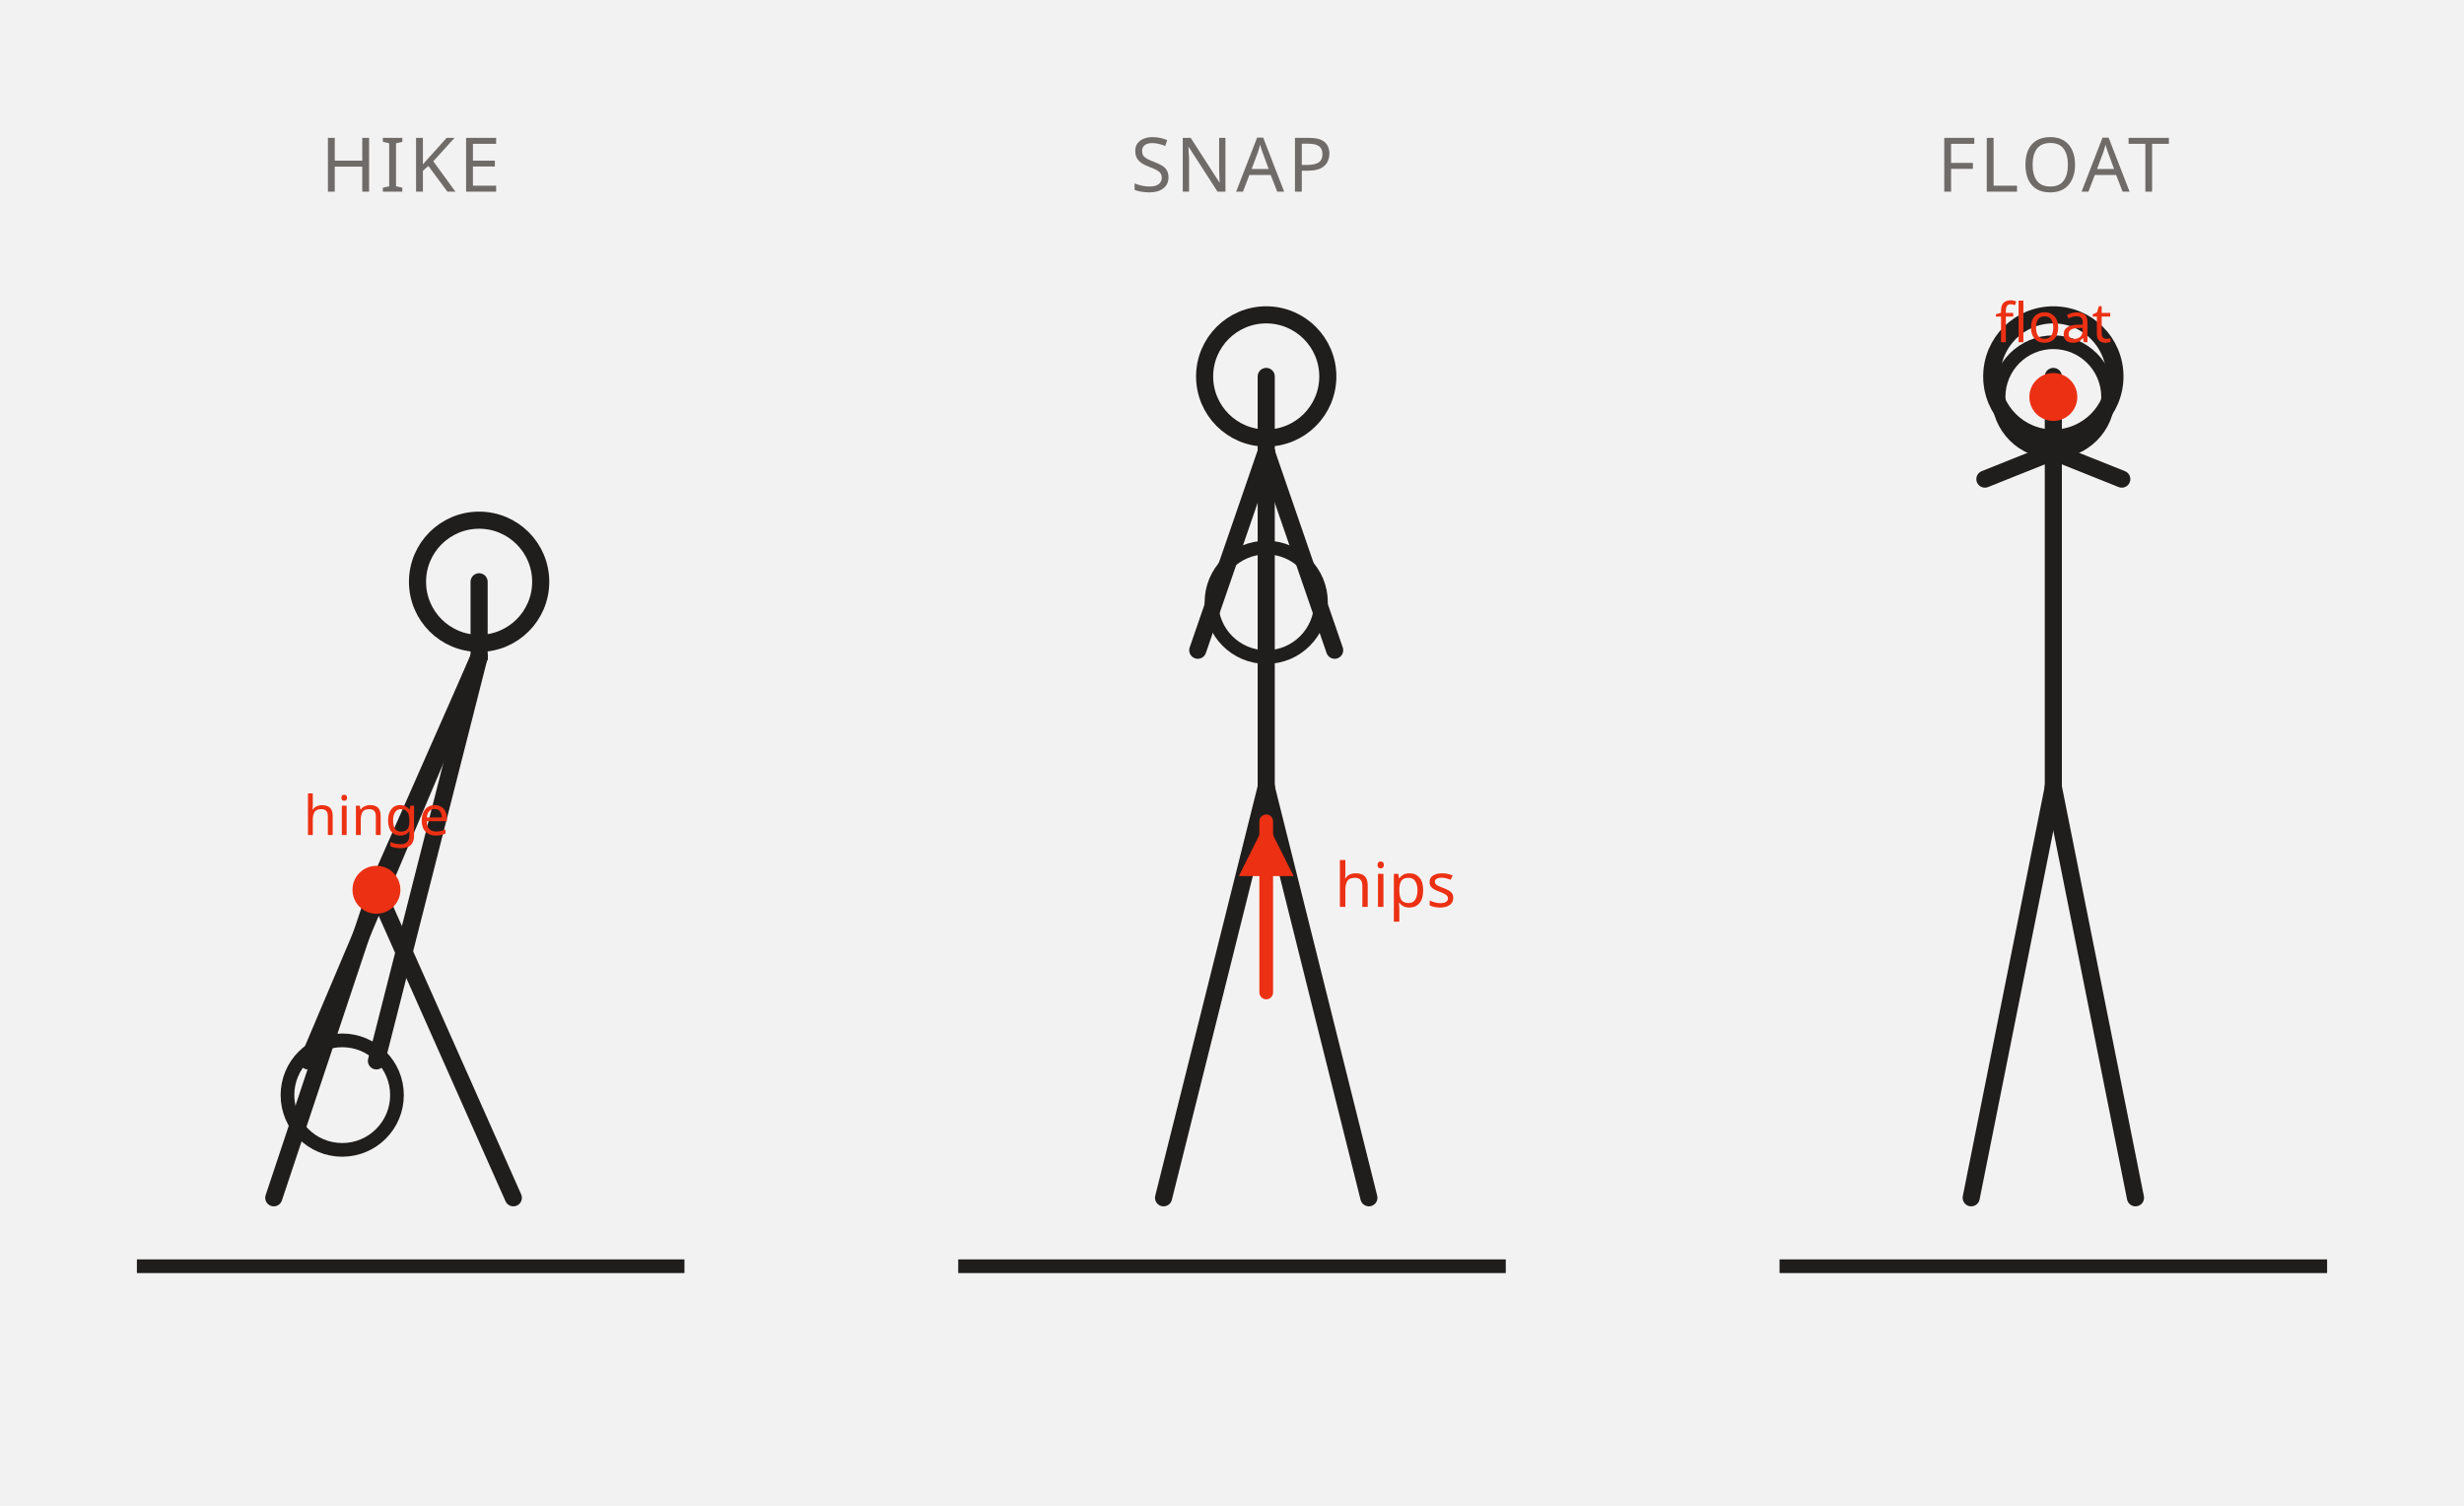
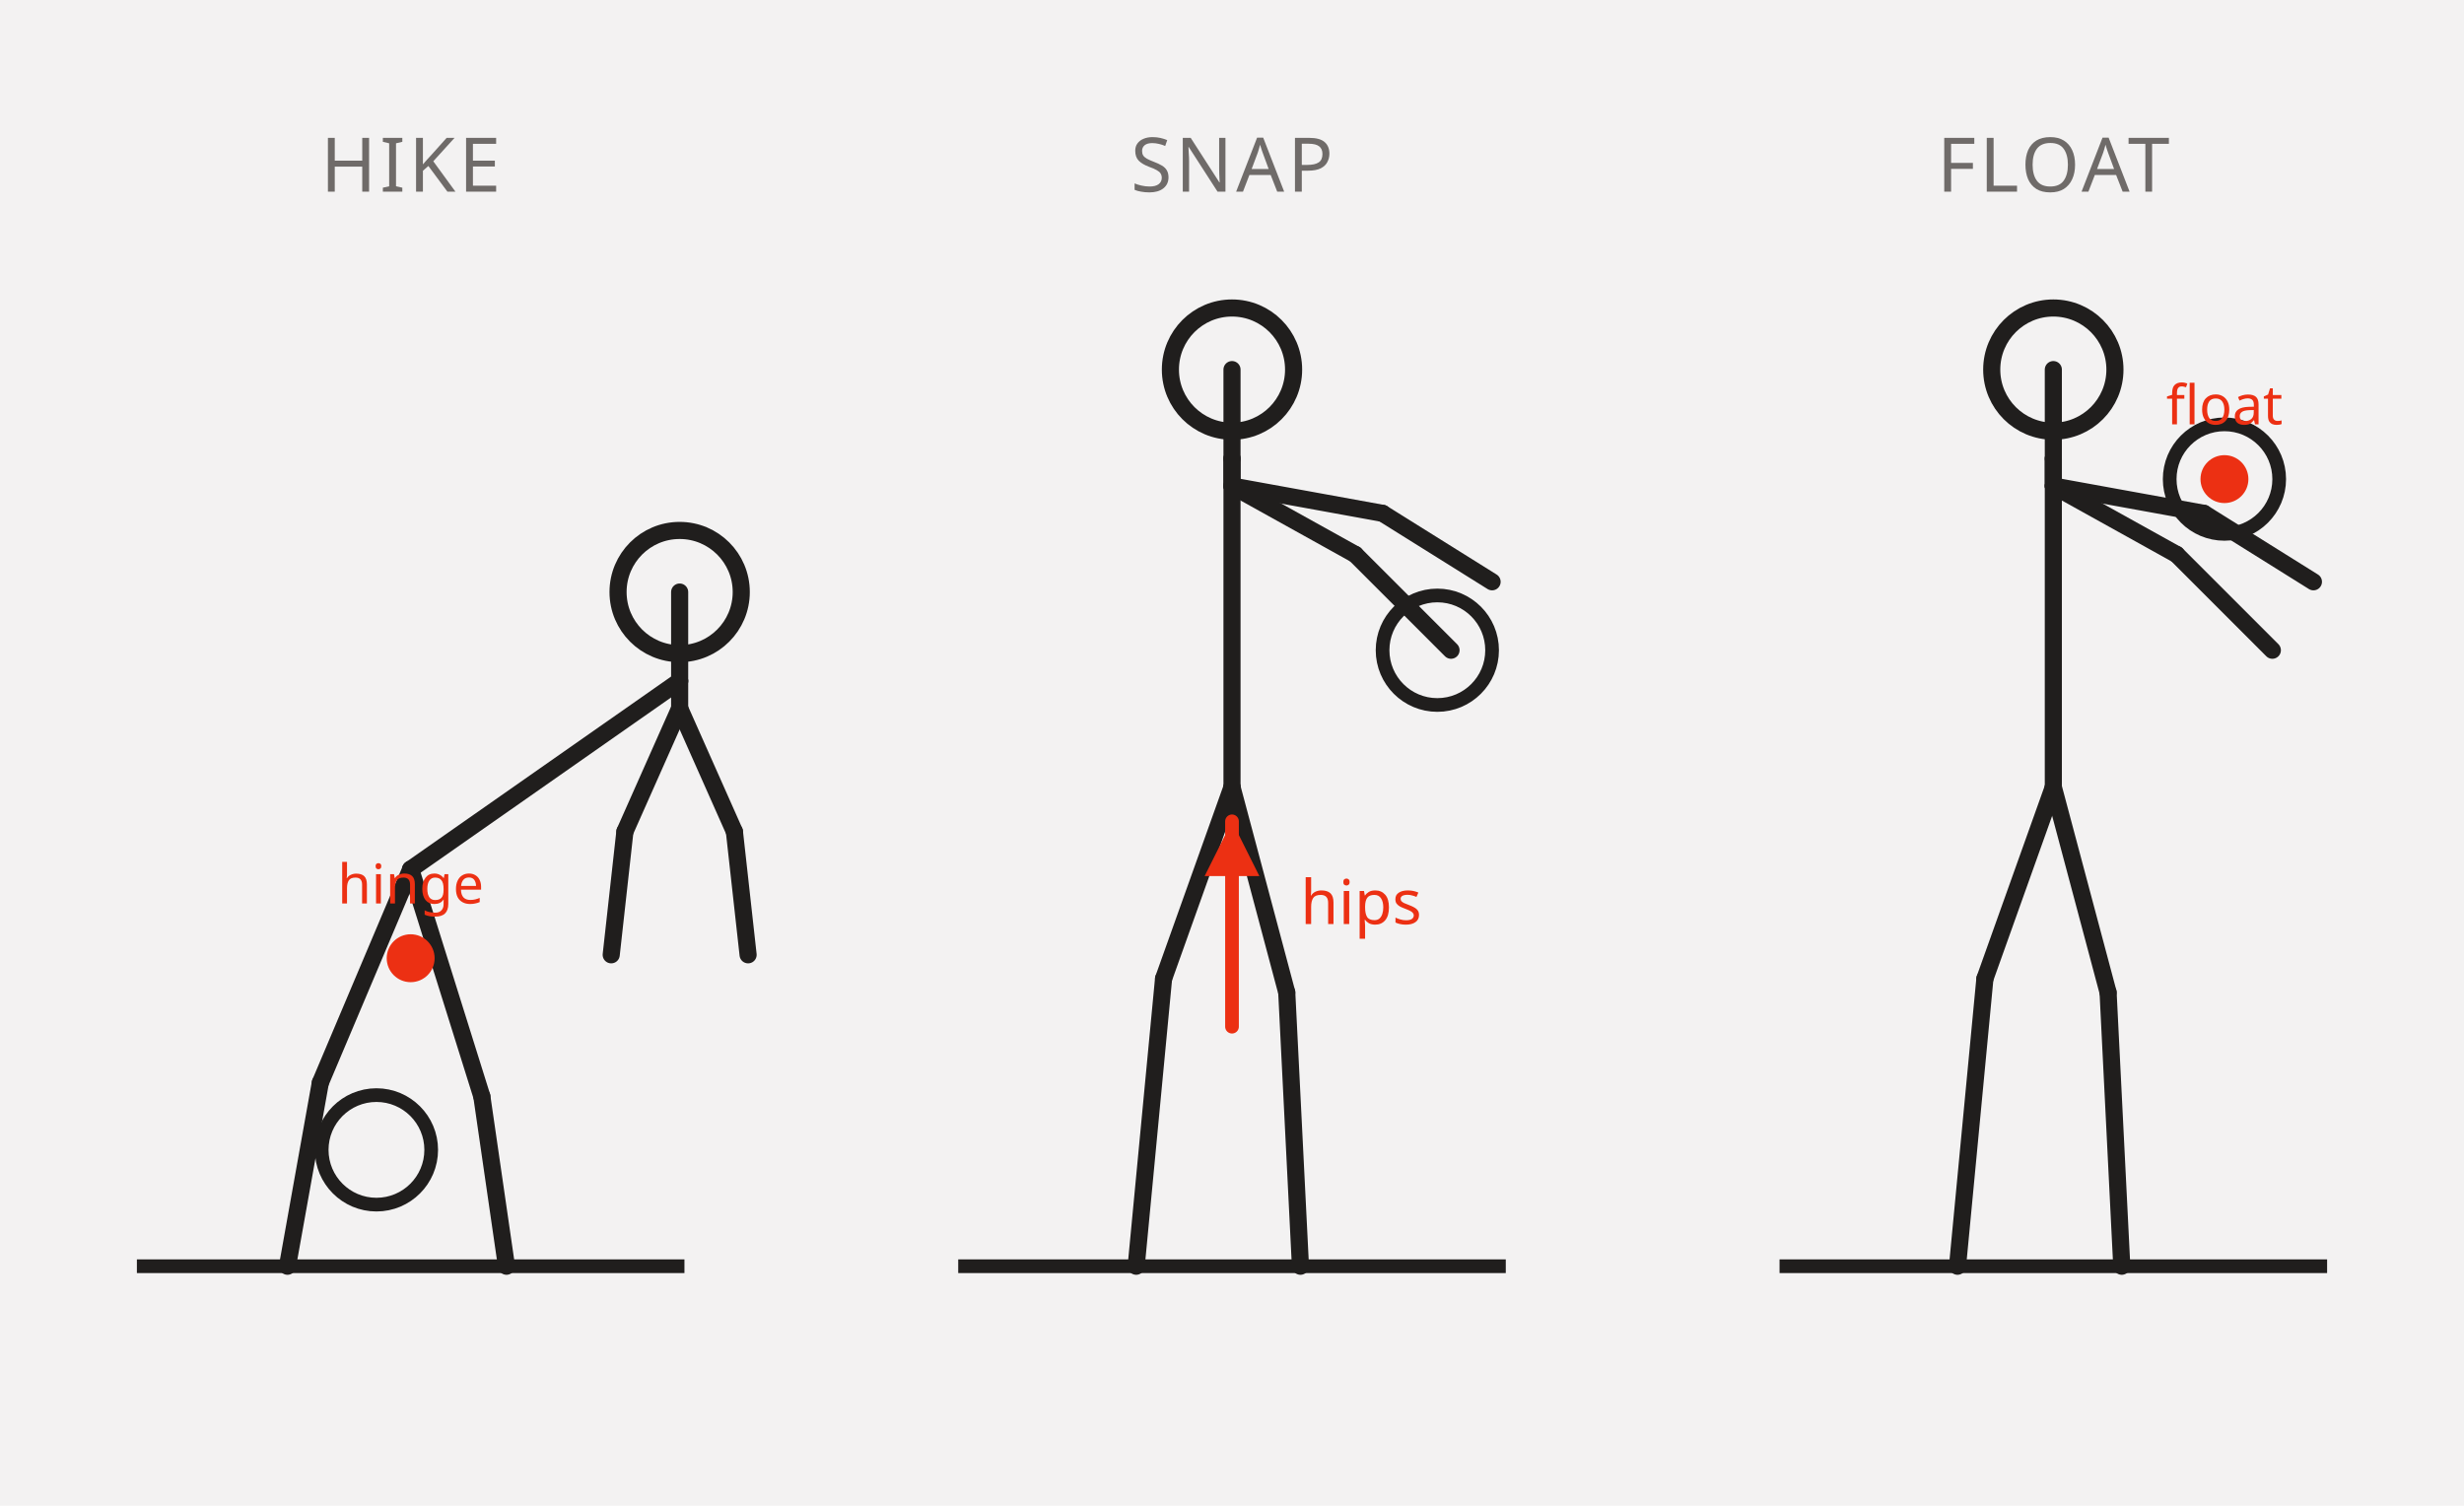
- <svg xmlns="http://www.w3.org/2000/svg" viewBox="0 0 360 220" fill="none" role="img" aria-label="Kettlebell swing form: hike, snap, float">
+ <svg xmlns="http://www.w3.org/2000/svg" viewBox="0 0 360 220" fill="none" role="img" aria-label="KB swing: hike, snap, float">
  <rect width="360" height="220" fill="#f3f2f2" />
  <text x="60" y="28" text-anchor="middle" fill="#6f6b69" font-family="Archivo, system-ui, sans-serif" font-size="11" letter-spacing="0.5">HIKE</text>
  <text x="180" y="28" text-anchor="middle" fill="#6f6b69" font-family="Archivo, system-ui, sans-serif" font-size="11" letter-spacing="0.5">SNAP</text>
  <text x="300" y="28" text-anchor="middle" fill="#6f6b69" font-family="Archivo, system-ui, sans-serif" font-size="11" letter-spacing="0.5">FLOAT</text>
  <line x1="20" y1="185" x2="100" y2="185" stroke="#201e1d" stroke-width="2" />
  <line x1="140" y1="185" x2="220" y2="185" stroke="#201e1d" stroke-width="2" />
  <line x1="260" y1="185" x2="340" y2="185" stroke="#201e1d" stroke-width="2" />
  <g stroke="#201e1d" stroke-width="2.5" stroke-linecap="round" stroke-linejoin="round" fill="none">
-     <circle cx="70" cy="85" r="9" />
-     <line x1="70" y1="85" x2="70" y2="96" />
-     <line x1="70" y1="96" x2="55" y2="130" />
-     <line x1="70" y1="96" x2="70" y2="96" />
-     <line x1="70" y1="96" x2="70" y2="96" />
-     <line x1="70" y1="96" x2="45" y2="155" />
-     <line x1="70" y1="96" x2="55" y2="155" />
-     <line x1="55" y1="130" x2="40" y2="175" />
-     <line x1="55" y1="130" x2="75" y2="175" />
+     <circle cx="99.3" cy="86.5" r="9" />
+     <line x1="99.3" y1="86.5" x2="99.3" y2="99.5" />
+     <line x1="99.3" y1="99.5" x2="60" y2="127" />
+     <line x1="99.3" y1="99.5" x2="99.3" y2="103.5" />
+     <line x1="99.3" y1="103.5" x2="91.3" y2="121.5" />
+     <line x1="91.3" y1="121.5" x2="89.3" y2="139.5" />
+     <line x1="99.3" y1="103.5" x2="107.3" y2="121.5" />
+     <line x1="107.3" y1="121.5" x2="109.3" y2="139.5" />
+     <line x1="60" y1="127" x2="46.8" y2="158.2" />
+     <line x1="46.8" y1="158.2" x2="42" y2="185" />
+     <line x1="60" y1="127" x2="70.4" y2="160.2" />
+     <line x1="70.4" y1="160.2" x2="74" y2="185" />
  </g>
-   <circle cx="50" cy="160" r="8" fill="none" stroke="#201e1d" stroke-width="2" />
-   <circle cx="55" cy="130" r="3.5" fill="#ec3013" />
-   <text x="55" y="122" text-anchor="middle" fill="#ec3013" font-family="Archivo, system-ui, sans-serif" font-size="8">hinge</text>
+   <circle cx="55" cy="168" r="8" fill="none" stroke="#201e1d" stroke-width="2" />
+   <circle cx="60" cy="140" r="3.5" fill="#ec3013" />
+   <text x="60" y="132" text-anchor="middle" fill="#ec3013" font-family="Archivo, system-ui, sans-serif" font-size="8">hinge</text>
  <g stroke="#201e1d" stroke-width="2.5" stroke-linecap="round" stroke-linejoin="round" fill="none">
-     <circle cx="185" cy="55" r="9" />
-     <line x1="185" y1="55" x2="185" y2="66" />
-     <line x1="185" y1="66" x2="185" y2="115" />
-     <line x1="185" y1="66" x2="185" y2="66" />
-     <line x1="185" y1="66" x2="185" y2="66" />
-     <line x1="185" y1="66" x2="175" y2="95" />
-     <line x1="185" y1="66" x2="195" y2="95" />
-     <line x1="185" y1="115" x2="170" y2="175" />
-     <line x1="185" y1="115" x2="200" y2="175" />
+     <circle cx="180" cy="54" r="9" />
+     <line x1="180" y1="54" x2="180" y2="67" />
+     <line x1="180" y1="67" x2="180" y2="115" />
+     <line x1="180" y1="67" x2="180" y2="71" />
+     <line x1="180" y1="71" x2="202" y2="75" />
+     <line x1="202" y1="75" x2="218" y2="85" />
+     <line x1="180" y1="71" x2="198" y2="81" />
+     <line x1="198" y1="81" x2="212" y2="95" />
+     <line x1="180" y1="115" x2="170" y2="143" />
+     <line x1="170" y1="143" x2="166" y2="185" />
+     <line x1="180" y1="115" x2="188" y2="145" />
+     <line x1="188" y1="145" x2="190" y2="185" />
  </g>
-   <circle cx="185" cy="88" r="8" fill="none" stroke="#201e1d" stroke-width="2" />
-   <path d="M185 145 L185 120" stroke="#ec3013" stroke-width="2" stroke-linecap="round" />
-   <polygon points="185,120 189,128 181,128" fill="#ec3013" />
-   <text x="195" y="132.5" fill="#ec3013" font-family="Archivo, system-ui, sans-serif" font-size="9">hips</text>
+   <circle cx="210" cy="95" r="8" fill="none" stroke="#201e1d" stroke-width="2" />
+   <path d="M180 150 L180 120" stroke="#ec3013" stroke-width="2" stroke-linecap="round" />
+   <polygon points="180,120 184,128 176,128" fill="#ec3013" />
+   <text x="190" y="135" fill="#ec3013" font-family="Archivo, system-ui, sans-serif" font-size="9">hips</text>
  <g stroke="#201e1d" stroke-width="2.5" stroke-linecap="round" stroke-linejoin="round" fill="none">
-     <circle cx="300" cy="55" r="9" />
-     <line x1="300" y1="55" x2="300" y2="66" />
-     <line x1="300" y1="66" x2="300" y2="115" />
-     <line x1="300" y1="66" x2="300" y2="66" />
-     <line x1="300" y1="66" x2="300" y2="66" />
-     <line x1="300" y1="66" x2="290" y2="70" />
-     <line x1="300" y1="66" x2="310" y2="70" />
-     <line x1="300" y1="115" x2="288" y2="175" />
-     <line x1="300" y1="115" x2="312" y2="175" />
+     <circle cx="300" cy="54" r="9" />
+     <line x1="300" y1="54" x2="300" y2="67" />
+     <line x1="300" y1="67" x2="300" y2="115" />
+     <line x1="300" y1="67" x2="300" y2="71" />
+     <line x1="300" y1="71" x2="322" y2="75" />
+     <line x1="322" y1="75" x2="338" y2="85" />
+     <line x1="300" y1="71" x2="318" y2="81" />
+     <line x1="318" y1="81" x2="332" y2="95" />
+     <line x1="300" y1="115" x2="290" y2="143" />
+     <line x1="290" y1="143" x2="286" y2="185" />
+     <line x1="300" y1="115" x2="308" y2="145" />
+     <line x1="308" y1="145" x2="310" y2="185" />
  </g>
-   <circle cx="300" cy="58" r="8" fill="none" stroke="#201e1d" stroke-width="2" />
-   <circle cx="300" cy="58" r="3.5" fill="#ec3013" />
-   <text x="300" y="50" text-anchor="middle" fill="#ec3013" font-family="Archivo, system-ui, sans-serif" font-size="8">float</text>
+   <circle cx="325" cy="70" r="8" fill="none" stroke="#201e1d" stroke-width="2" />
+   <circle cx="325" cy="70" r="3.5" fill="#ec3013" />
+   <text x="325" y="62" text-anchor="middle" fill="#ec3013" font-family="Archivo, system-ui, sans-serif" font-size="8">float</text>
</svg>
